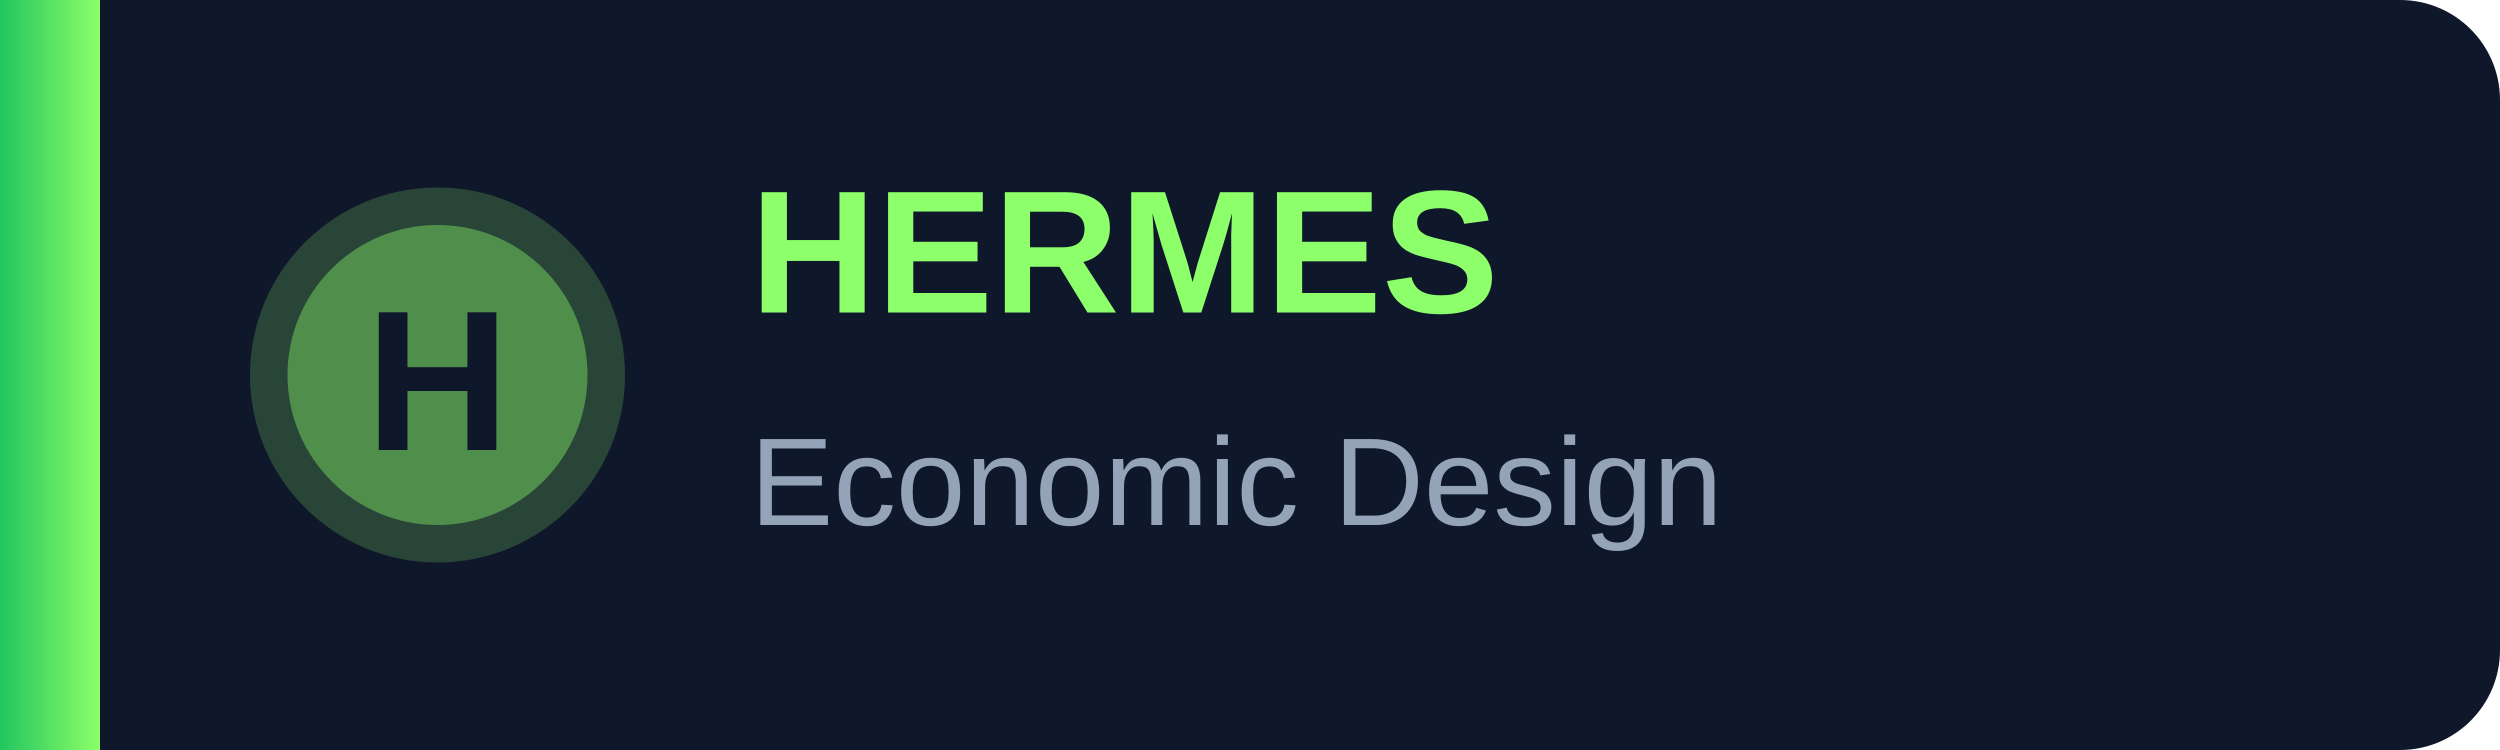
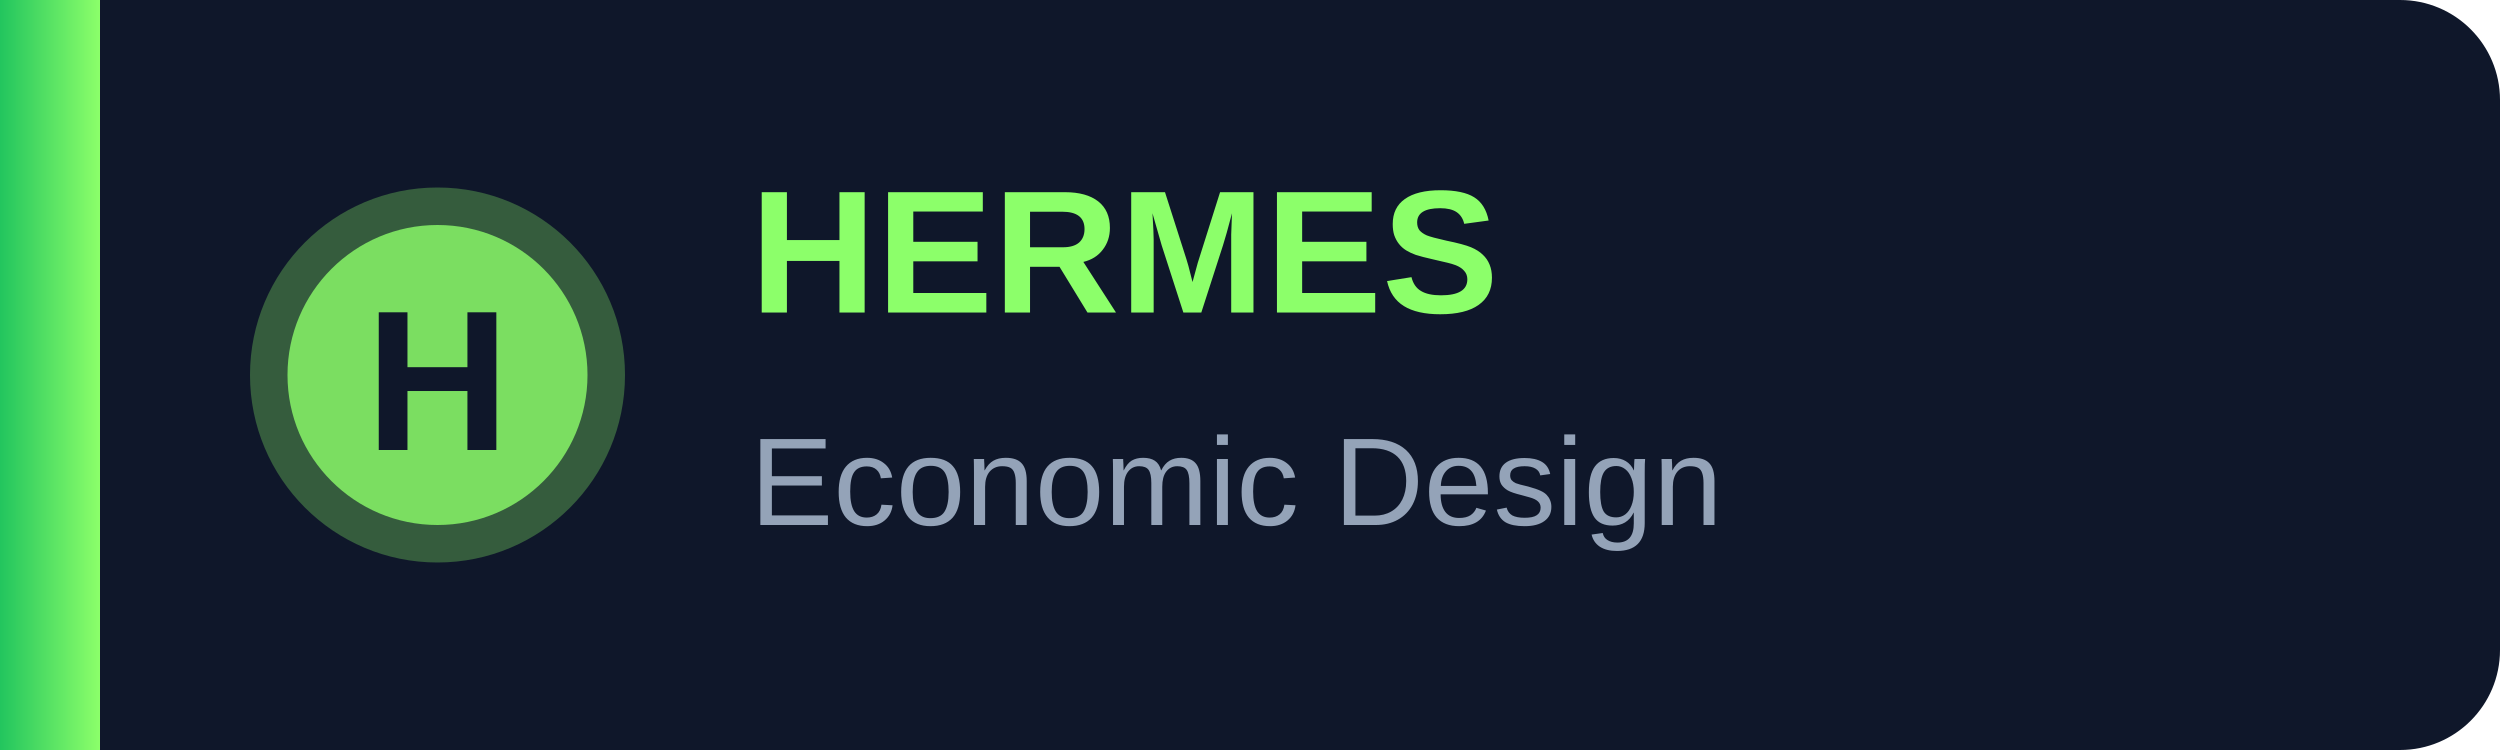
<svg xmlns="http://www.w3.org/2000/svg" width="200" height="60" viewBox="0 0 200 60">
  <defs>
    <linearGradient id="hermesGradient" x1="0%" y1="0%" x2="100%" y2="0%">
      <stop offset="0%" style="stop-color:#22c55e;stop-opacity:1" />
      <stop offset="100%" style="stop-color:#8cff6a;stop-opacity:1" />
    </linearGradient>
  </defs>
  <rect width="200" height="60" rx="8" fill="#0f172a" />
  <rect width="8" height="60" rx="8 0 0 8" fill="url(#hermesGradient)" />
-   <circle cx="35" cy="30" r="15" fill="#8cff6a" opacity="0.2" />
-   <circle cx="35" cy="30" r="12" fill="#8cff6a" opacity="0.4" />
+   <circle cx="35" cy="30" r="15" fill="#8cff6a" opacity="0.3" />
+   <circle cx="35" cy="30" r="12" fill="#8cff6a" opacity="0.8" />
  <text x="35" y="36" font-family="Arial, sans-serif" font-size="16" font-weight="bold" fill="#0f172a" text-anchor="middle">H</text>
  <text x="60" y="25" font-family="Arial, sans-serif" font-size="14" font-weight="bold" fill="#8cff6a">HERMES</text>
  <text x="60" y="42" font-family="Arial, sans-serif" font-size="10" fill="#94a3b8">Economic Design</text>
</svg>
